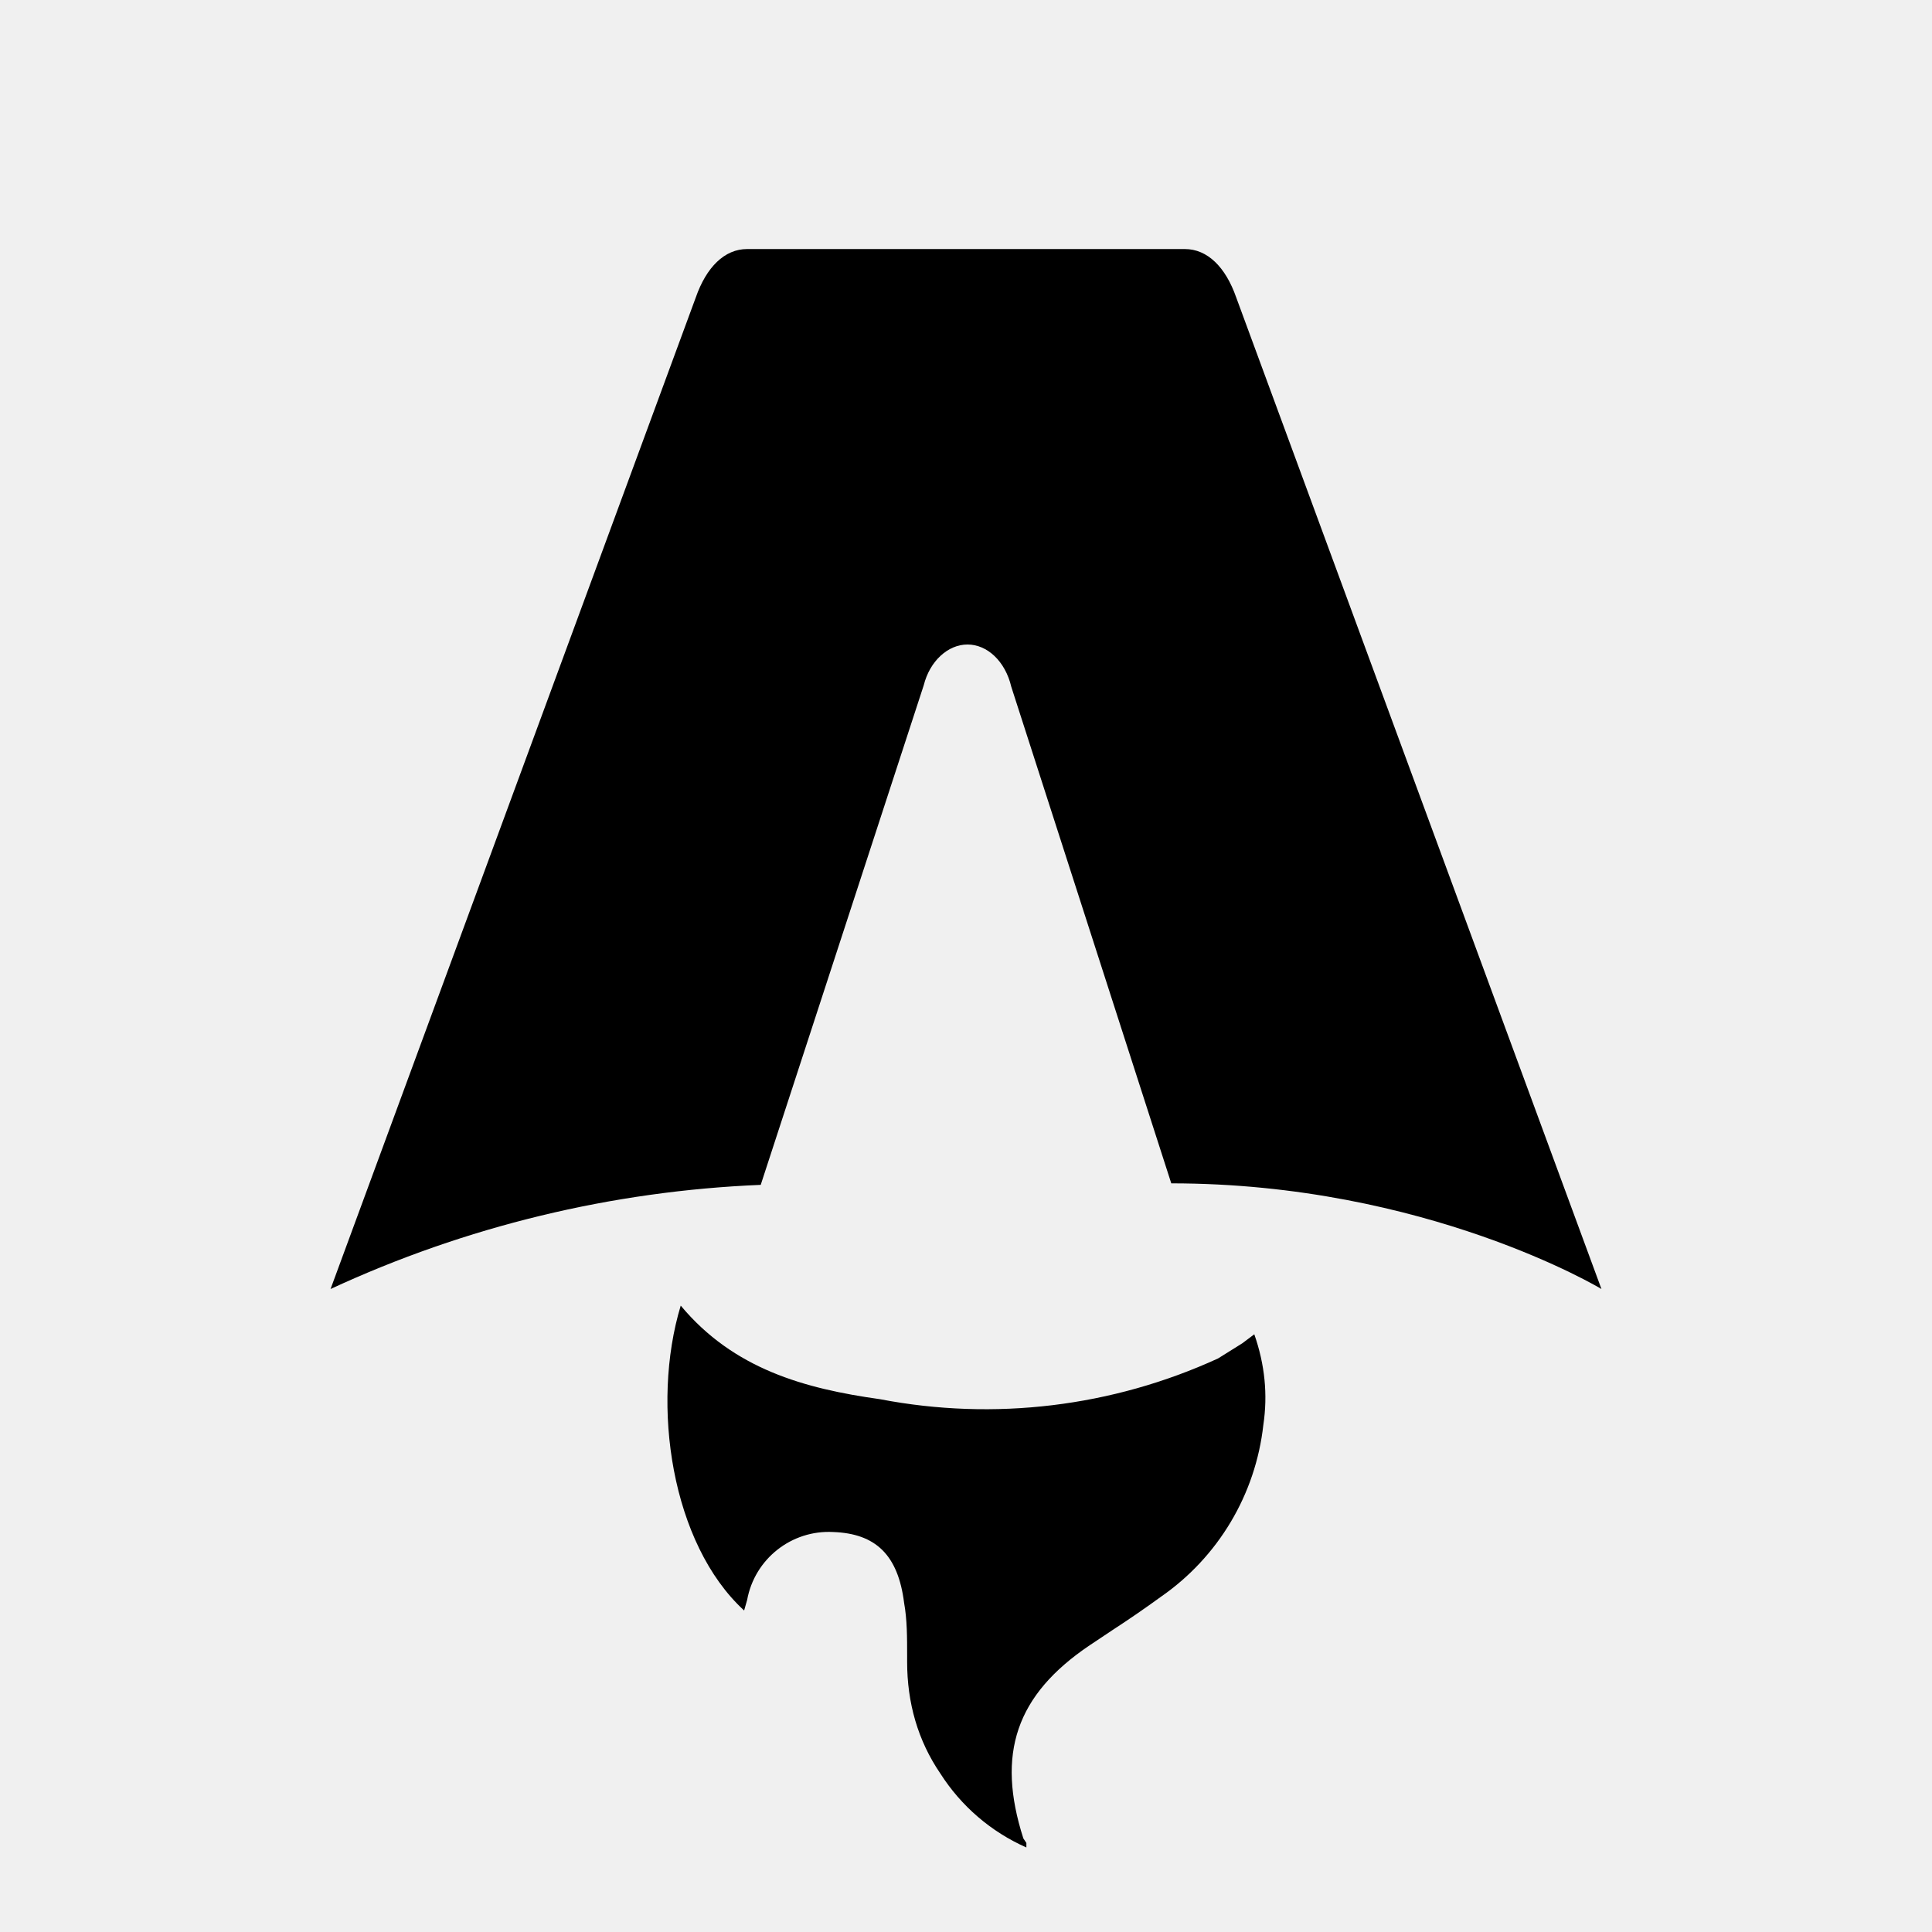
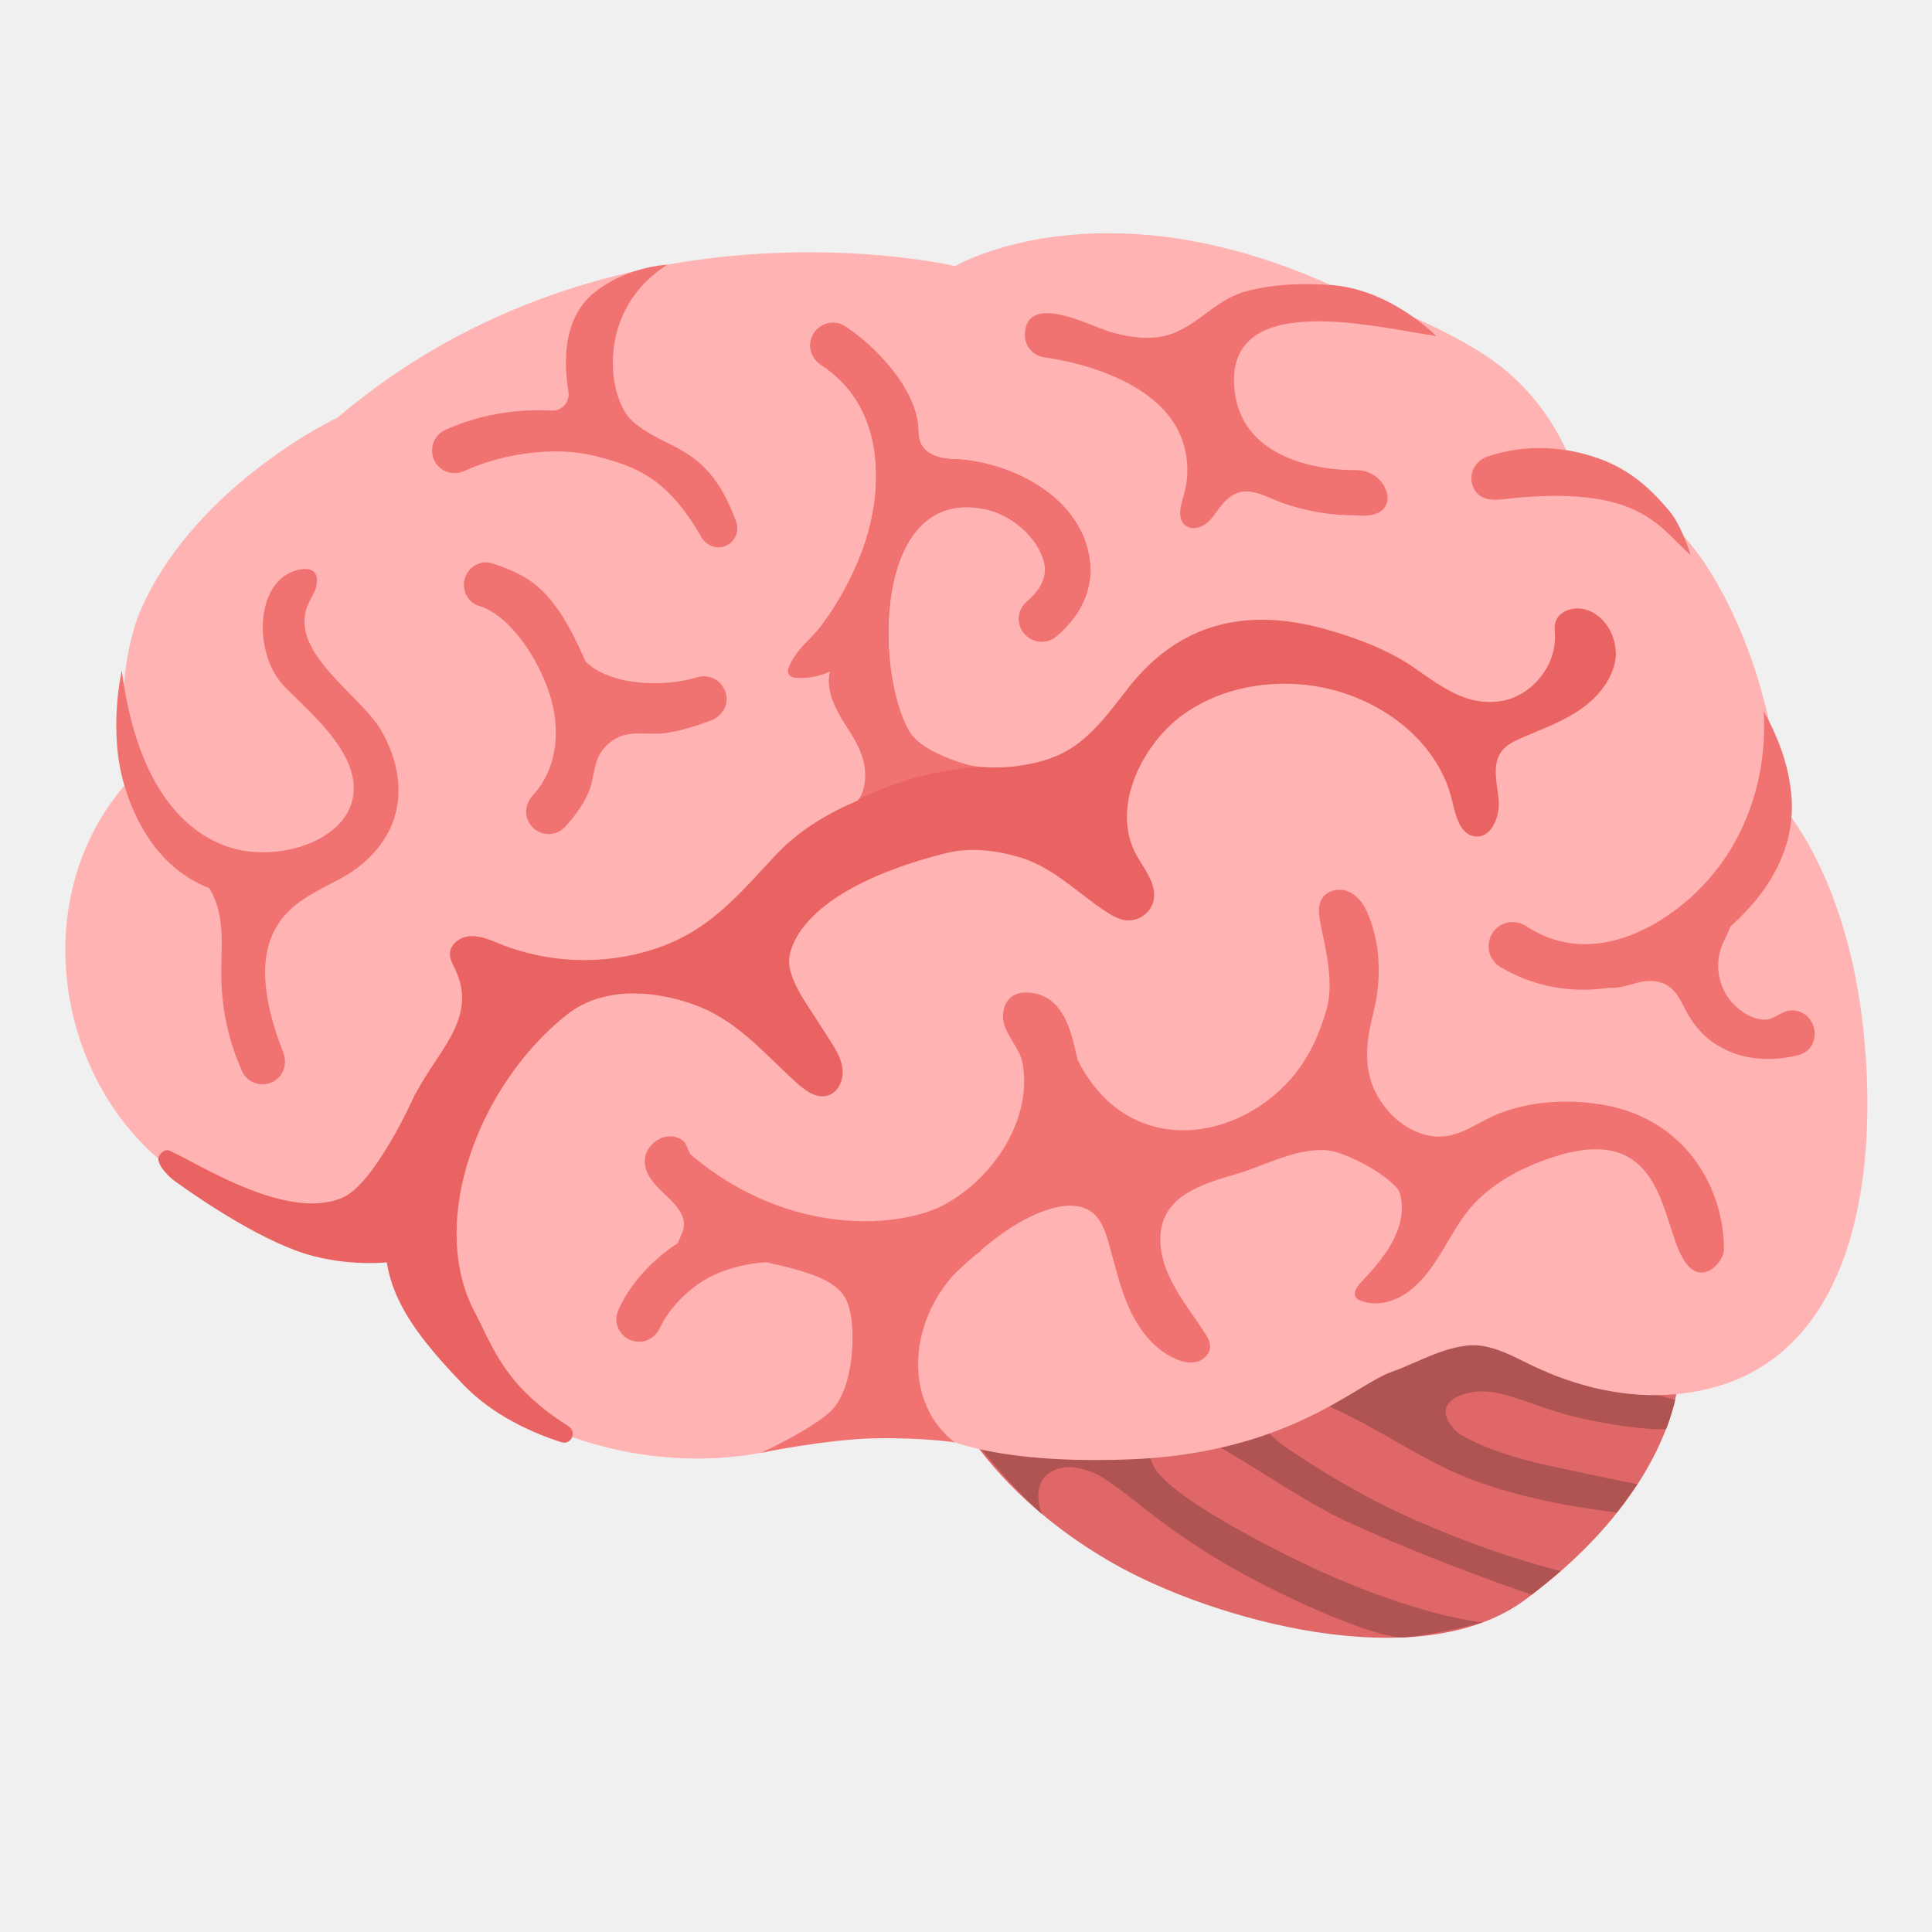
- <svg xmlns="http://www.w3.org/2000/svg" fill="none" viewBox="0 0 128 128">
-   <path d="M50.4 78.5a75.1 75.1 0 0 0-28.5 6.9l24.2-65.7c.7-2 1.9-3.2 3.4-3.2h29c1.5 0 2.7 1.2 3.4 3.2l24.2 65.7s-11.6-7-28.5-7L67 45.5c-.4-1.7-1.6-2.8-2.9-2.8-1.3 0-2.5 1.1-2.9 2.7L50.4 78.5Zm-1.1 28.2Zm-4.2-20.2c-2 6.6-.6 15.8 4.2 20.2a17.5 17.5 0 0 1 .2-.7 5.5 5.5 0 0 1 5.7-4.5c2.8.1 4.3 1.5 4.7 4.7.2 1.1.2 2.3.2 3.5v.4c0 2.7.7 5.2 2.2 7.4a13 13 0 0 0 5.7 4.9v-.3l-.2-.3c-1.8-5.6-.5-9.5 4.4-12.8l1.5-1a73 73 0 0 0 3.2-2.2 16 16 0 0 0 6.8-11.4c.3-2 .1-4-.6-6l-.8.6-1.6 1a37 37 0 0 1-22.4 2.7c-5-.7-9.7-2-13.2-6.2Z" />
-   <style>
-         path { fill: #000; }
-         @media (prefers-color-scheme: dark) {
-             path { fill: #FFF; }
-         }
-     </style>
+ <svg xmlns="http://www.w3.org/2000/svg" enable-background="new 0 0 128 128" viewBox="0 0 128 128">
+   <path d="m61.53 89.7s1.87 7.96 12.23 13.88c6.53 3.73 20.26 7.6 27.27 2.42 7.98-5.9 9.7-11.74 10.08-13.89s-.76-8.08-.76-8.08l-13.13-4.67s-21.71 5.3-22.09 5.3c-.37.01-13.6 5.04-13.6 5.04z" fill="#e06767" />
+   <path d="m110.39 94.67c.29-.75.47-1.39.6-1.92-2.32-.62-5.01-1.62-7.45-2.66.2-.09.4-.18.59-.28 1.2-.61 2.38-1.32 3.23-2.36.92-1.12 1.34-2.57 1.29-4.02l-11.43-4.07s-21.71 5.3-22.09 5.3-13.6 5.03-13.61 5.04c-.17.06 1.23 3 1.32 3.15 1.27 2.37 4.19 5.67 6.19 7.46 0 0-.92-2.12.82-2.91.77-.35 1.7-.18 2.49.13 1.98.79 4.46 3.83 10.66 7.09 4.21 2.22 8.54 3.92 9.94 3.86 1.87-.08 5.26-.99 5.26-.99s-4.32-.41-11.26-3.64c-2.1-.98-9.87-4.8-10.61-6.93-.21-.6-.96-1.66.4-2.26 2.08-.93 7.75 3.96 12.62 6.2 5.8 2.66 12.12 4.79 12.12 4.79.68-.52 1.32-1.04 1.92-1.56-3.23-.83-6.39-1.97-9.44-3.3-3.04-1.32-6.02-3.03-8.77-4.91-1.75-1.2-2.96-3.22-1.08-3.48 3.08-.43 7.06 2.5 11.05 4.57 3.6 1.87 7.92 2.73 11.97 3.24.52-.65 1.37-1.89 1.37-1.89s-1.53-.26-6.05-1.26c-1.98-.44-3.9-1.01-5.66-2-.46-.26-2.07-1.91.13-2.67s4.29.75 7.61 1.52c3.33.79 5.84.83 5.87.76z" fill="#b05353" />
+   <path d="m118 53.3s-.25-8.1-4.6-15.27c-3.75-6.18-9.1-6.81-9.1-6.81s-1.06-3.89-4.78-6.87-11.37-5.47-11.37-5.47c-15.32-6.9-24.87-1.25-24.87-1.25s-22.72-5.4-40.91 10.03c0 0-9.18 4.32-12.93 12.48-2.07 4.52-1.18 11.89-1.18 11.89-6.37 7.4-4.62 19.12 2.53 24.99 3.41 2.79 7.62 4.64 12.01 5.11 1.72.18 2.59-.23 3.31 1.52 1.06 2.58 1.89 5.23 4.02 7.08 2.17 1.88 4.7 3.34 7.39 4.34 5.22 1.93 11.12 2.14 16.39.25 1.75-.63 7.36-.69 7.36-.69s2.97 2.45 13.51 2.06 14.99-4.94 17.4-5.79c1.85-.65 4.12-2.08 6.14-1.71 1.15.21 2.18.8 3.23 1.3 2.94 1.41 6.24 2.18 9.48 1.88 12.25-1.13 13.54-15.24 12.33-24.94-1.22-9.79-5.36-14.13-5.36-14.13z" fill="#ffb3b3" />
+   <path d="m27.52 72.45c-.25.57-2.75 6.03-4.85 6.91-3.63 1.53-9.25-2.11-11.4-3.11-.42-.2-.7.3-.7.3-.35.45.56 1.38 1.02 1.71 1.78 1.28 6.05 4.18 9.22 4.97 4.09 1.02 7.16 0 7.16 0s1.12-8.19 1.21-8.56 0-3.63 0-3.63z" fill="#ea6363" />
+   <g fill="#f07371">
+     <path d="m63.25 95.56s-2.06-.32-5.22-.27-7.61.96-7.61.96 3.14-1.43 4.54-2.68c1.4-1.26 1.68-4.32 1.45-6.14-.24-1.86-.87-2.8-5.63-3.79l14.26-.79c-4.78 3.18-5.65 9.73-1.79 12.71z" />
+     <path d="m106.42 65.47c-2.48.33-4.89-.14-7.03-1.41-.93-.56-1.03-1.88-.21-2.59.55-.47 1.34-.5 1.95-.1 3.46 2.27 6.98.78 8.86-.39 4.8-2.99 7.18-8.29 6.86-13.85.96 1.7 1.66 3.58 1.83 5.52.43 4.71-2.96 8.38-6.75 10.75-1.81 1.14-3.68 1.83-5.51 2.07z" />
+     <path d="m117.14 70.16c-1.08 0-2.25-.23-3.36-.91-1.14-.7-1.78-1.64-2.35-2.8-.47-.95-1.13-1.54-2.34-1.45-.85.07-1.67.55-2.52.43 1.13-2 2.94-3.6 5.07-4.47.98-.4 2.08-.65 3.08-.34.11.7-.36 1.35-.63 2.01-.47 1.17-.28 2.57.48 3.57.52.68 1.51 1.41 2.42 1.35.6-.04 1.02-.55 1.61-.6 1.83-.13 2.29 2.55.49 2.97-.58.14-1.24.24-1.95.24z" />
+     <path d="m99.54 33.08c-.73.09-1.47.01-1.85-.63-.49-.83-.08-1.87.83-2.19 2.51-.88 5.33-.72 7.78.26 2.14.86 3.43 2.32 4.28 3.31s1.43 2.95 1.43 2.95c-2.13-1.85-3.34-4.76-12.47-3.7z" />
+     <path d="m89.96 31.15c-2.16-.09-.06 0-.08 0-3.42 0-7.51-1.18-8.06-5.08-.99-7.1 9.49-4.34 13.33-3.81 0 0-3.03-3.11-7-3.38-1.85-.12-3.76-.07-5.56.41-1.98.53-2.98 2.02-4.78 2.76-1.36.55-2.91.34-4.31-.08-1.29-.39-5.48-2.64-5.6.16-.03.77.52 1.43 1.27 1.54 3.04.43 7.24 1.79 8.8 4.69.72 1.33.89 2.94.47 4.39-.2.71-.49 1.62.1 2.07.45.35 1.14.12 1.55-.28s.67-.94 1.08-1.34c1.28-1.26 2.44-.36 3.8.12 1.57.56 3.23.83 4.9.83.04 0-2.93-.29.11 0 3.03.28 2.13-2.91-.02-3z" />
+     <path d="m41.89 27.89c-1.66-1.5-2.45-7.34 2.32-10.35 0 0-2.6.09-4.77 1.79-1.85 1.45-2.22 3.96-1.78 6.61.11.68-.42 1.3-1.11 1.26-2.48-.13-4.95.32-7.08 1.3-.81.38-1.09 1.4-.61 2.16.41.64 1.22.86 1.91.54 2.39-1.1 5.87-1.69 8.66-.99 2.83.71 4.82 1.53 7.04 5.38.38.65 1.2.88 1.82.46.48-.33.68-.95.48-1.49-1.9-5.24-4.64-4.65-6.88-6.67z" />
+     <path d="m48.08 45.9c-.24-.82-1.08-1.27-1.87-1.03-2.4.72-5.87.51-7.42-1.05-2.07-4.79-3.64-5.64-6.15-6.49-1-.34-2 .52-1.9 1.56.06.59.45 1.09 1.02 1.26 1.78.53 3.57 2.92 4.49 5.36.84 2.21.94 5.12-.96 7.2-.49.54-.59 1.32-.16 1.91l.02.03c.55.76 1.65.82 2.29.13.68-.74 1.39-1.7 1.69-2.67.31-1.03.22-1.95 1.11-2.77.99-.92 1.93-.73 3.12-.73 1.22 0 2.53-.44 3.68-.85.78-.25 1.28-1.08 1.04-1.86z" />
+     <path d="m17.42 59.46c-.34 0-.67-.01-1.02-.04-4.63-.4-7.06-3.73-8.16-7.38s-.17-7.62-.17-7.62c1.4 10.8 7.03 11.87 8.59 12.01 2.95.26 5.77-1.02 6.54-2.97 1.22-3.08-2.52-6.1-4.35-7.97-1.21-1.24-1.66-3.35-1.34-5.02.16-.86.54-1.7 1.25-2.25.7-.54 2.46-1.03 2.22.51-.07.48-.38.88-.57 1.32-1.37 3.12 3.5 6.01 4.83 8.32 1.09 1.87 1.57 4.13.75 6.19-1.16 2.94-4.67 4.9-8.57 4.9z" />
+     <path d="m16.35 58.66c.81.1 1.64-.04 2.37-.4.7-.34 1.33-.88 2.1-.94.37-.02.83.2.77.56-.02.13.83.37.72.44-1.99 1.24-7.03 2.47-3.55 11.4.28.71.06 1.51-.59 1.9-.76.46-1.77.16-2.13-.65-.95-2.09-1.41-4.4-1.38-6.7.03-2.24.26-4.2-1.24-6.07-.16-.19-.33-.46-.2-.67.08-.13.24-.18.39-.22.62-.16 1.28-.33 1.91-.2.28.06 3.41 1.79 3.44 1.73" />
+     <path d="m105.56 73.1c-2.07-.25-4.2-.1-6.16.64-1.66.63-2.9 1.9-4.81 1.48-1.14-.25-2.15-.98-2.86-1.91-1.5-1.95-1.3-4-.74-6.22.56-2.2.5-4.75-.49-6.82-.26-.55-.7-1.04-1.27-1.24-.58-.2-1.29-.03-1.63.48-.34.52-.21 1.21-.09 1.82.39 1.87.89 3.89.33 5.72-.53 1.74-1.26 3.3-2.51 4.64-2.37 2.55-5.81 3.72-8.78 2.97-2.19-.55-3.96-2.08-5.15-4.42-.42-1.83-.86-4.21-3.13-4.47-.46-.05-.96.02-1.31.31-.35.3-.51.78-.51 1.24 0 1.15 1.1 2.01 1.3 3.14.63 3.46-1.67 7.42-5.16 9.34-2.7 1.49-10.11 2.33-16.75-3.24-.28-.24-.28-.7-.55-.95-.18-.16-.41-.26-.64-.3-.99-.19-2.02.75-1.93 1.75.08.91.83 1.61 1.5 2.23 1.74 1.62.96 2.27.66 3.14-.07.22-.2.42-.22.65-.06.64.92.43 1.56.38s1.22-.4 1.84-.58c.78-.22 4.35 1.09 5.05 1.24 2.03.44 2.73.64 4.48.64 2.19 0 4.05 1.13 5.65-.37 2.28-2.13 4.05-3.52 6.07-4.21 1-.34 2.2-.51 3.04.14.6.46.87 1.23 1.08 1.95.43 1.48.75 2.99 1.38 4.4.63 1.4 1.63 2.71 3.03 3.34.44.2.94.33 1.42.22s.9-.52.91-1c.01-.33-.16-.63-.34-.9-.69-1.1-1.51-2.12-2.12-3.26s-1.01-2.47-.76-3.74c.46-2.35 3.18-3.01 5.13-3.6 1.87-.57 3.74-1.64 5.75-1.53 1.26.07 3.93 1.54 4.73 2.52.16.2.23.45.27.71.34 2.11-1.21 4.01-2.68 5.55-.26.27-.53.68-.31.99.08.11.2.17.32.21 1.06.41 2.3.05 3.2-.64 1.98-1.5 2.67-4.07 4.36-5.85 1.39-1.45 3.26-2.4 5.15-3.02 6.76-2.22 7.11 3.1 8.32 6.08s3 .92 3.02.1c.07-3.89-2.42-9.01-8.65-9.75z" />
+     <path d="m42.25 88.89c-1.03-.06-1.71-1.13-1.29-2.08.67-1.52 1.93-3.03 3.56-4.19 2.48-1.76 4.96-2.08 7.45-1.37l.51 2.54c-1.61-.46-4.49.05-6.22 1.28-1.25.89-2.11 1.98-2.53 2.89-.27.59-.84.97-1.48.93z" />
+   </g>
+   <path d="m107.01 42.8c-.19-1.27-1.18-2.45-2.46-2.49-.63-.02-1.33.31-1.5.92-.08.27-.04.57-.03.85.08 2.08-1.59 4.09-3.65 4.38-2.33.33-4.05-1.11-5.81-2.31-1.68-1.14-3.78-1.91-5.72-2.46-5.17-1.45-9.62-.48-13.01 3.79-1.26 1.59-2.46 3.33-4.23 4.31-2.78 1.54-8.65 1.65-10.38-1.37-2.27-3.95-2.35-16.09 4.93-14.71 2.25.43 3.92 2.38 4.08 3.83.1.92-.47 1.72-1.2 2.34-.56.48-.68 1.29-.3 1.91.48.79 1.56.96 2.26.37 2.05-1.76 2.37-3.61 2.22-4.95-.47-4.27-5.28-6.68-9.1-6.79-.84-.03-1.81-.3-2.13-1.09-.14-.34-.12-.71-.15-1.07-.2-2.55-2.81-5.32-4.85-6.64-.75-.49-1.76-.17-2.15.63-.33.69-.07 1.5.57 1.92 1.94 1.28 3.12 3.14 3.51 5.54.44 2.76-.16 5.58-1.32 8.09-.58 1.26-1.29 2.48-2.12 3.6-.71.97-1.72 1.62-2.18 2.78-.05.13-.1.27-.06.4.07.25.38.32.64.33.74.03 1.48-.13 2.14-.44-.38 1.47.6 2.9 1.41 4.18s1.46 3.02.54 4.23c-.04.05-.09.1-.13.16-1.97.83-3.87 1.96-5.35 3.52-2.55 2.7-4.44 5.13-8.17 6.33-3.3 1.07-6.97.94-10.18-.35-.62-.25-1.25-.54-1.92-.52s-1.38.49-1.4 1.16c-.01.34.16.65.31.96 1.7 3.45-1.42 5.69-2.75 8.69-1.25 2.8-1.89 5.87-1.89 8.94 0 3.35 1.15 5.79 5.3 10.05 1.88 1.92 4.34 3.06 6.41 3.73.65.21 1.06-.68.48-1.05-4.27-2.72-4.94-5.13-6.24-7.61-3.12-5.97.29-15.07 6.16-19.69 2.27-1.78 5.49-1.64 8.23-.7 2.94 1.01 4.68 3.17 6.89 5.18.6.55 1.37 1.14 2.14.9.7-.21 1.05-1.04.97-1.76s-.49-1.36-.88-1.97c-.43-.67-.86-1.34-1.3-2.01-.57-.88-1.16-1.8-1.34-2.84-.2-1.13.8-5.04 10.3-7.46 1.61-.41 3.25-.23 4.87.23 2.18.62 3.74 2.22 5.57 3.47.51.35 1.07.72 1.69.74.78.03 1.54-.56 1.7-1.33.22-1.06-.58-2.01-1.11-2.95-1.76-3.1.29-7.24 2.88-9.22 2.32-1.76 5.37-2.41 8.26-2.11 4.4.45 8.74 3.39 9.75 7.69.23.97.51 2.22 1.5 2.35 1.1.15 1.69-1.32 1.58-2.43s-.47-2.36.22-3.24c.32-.4.8-.63 1.27-.84 1.35-.59 2.76-1.08 3.97-1.93 1.21-.84 2.22-2.13 2.31-3.6-.01-.17-.02-.37-.05-.57z" fill="#ea6363" />
+   <path d="m52.86 44.9c.74.03 1.48-.13 2.14-.44-.38 1.47.6 2.9 1.41 4.18.59.94 1.41 2.61.52 4.32 0 0 1.34-.75 3.51-1.38s4.29-.77 4.29-.77c-1.54-.32-3.82-1.19-4.52-2.4-2.27-3.95-2.35-16.09 4.93-14.71 2.25.43 3.92 2.38 4.08 3.83.1.92-.47 1.72-1.2 2.34-.56.48-.68 1.29-.3 1.91.48.79 1.56.96 2.26.37 2.05-1.76 2.37-3.61 2.22-4.95-.47-4.27-5.28-6.68-9.1-6.79-.84-.03-1.81-.3-2.13-1.09-.14-.34-.12-.71-.15-1.07-.2-2.55-2.81-5.32-4.85-6.64-.75-.49-1.76-.17-2.15.63-.33.69-.07 1.5.57 1.92 1.94 1.28 3.12 3.14 3.51 5.54.44 2.76-.16 5.58-1.32 8.09-.58 1.26-1.29 2.48-2.12 3.6-.71.97-1.72 1.62-2.18 2.78-.05.13-.1.27-.06.4.07.25.38.32.64.33z" fill="#f07371" />
</svg>
